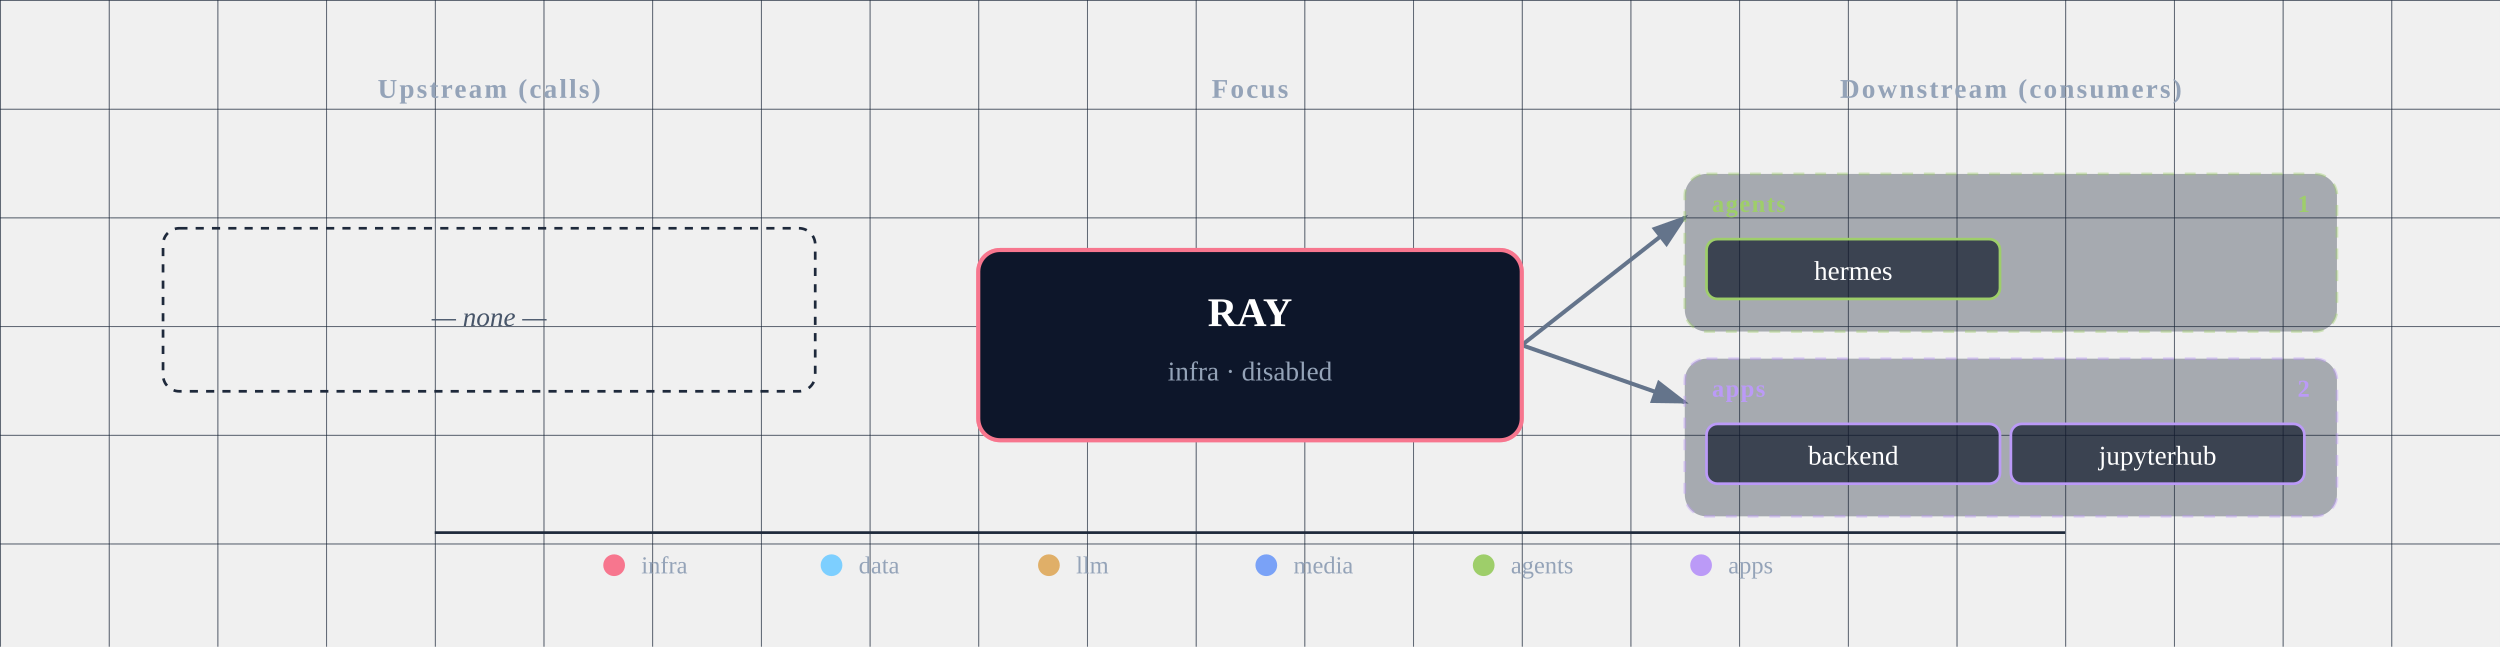
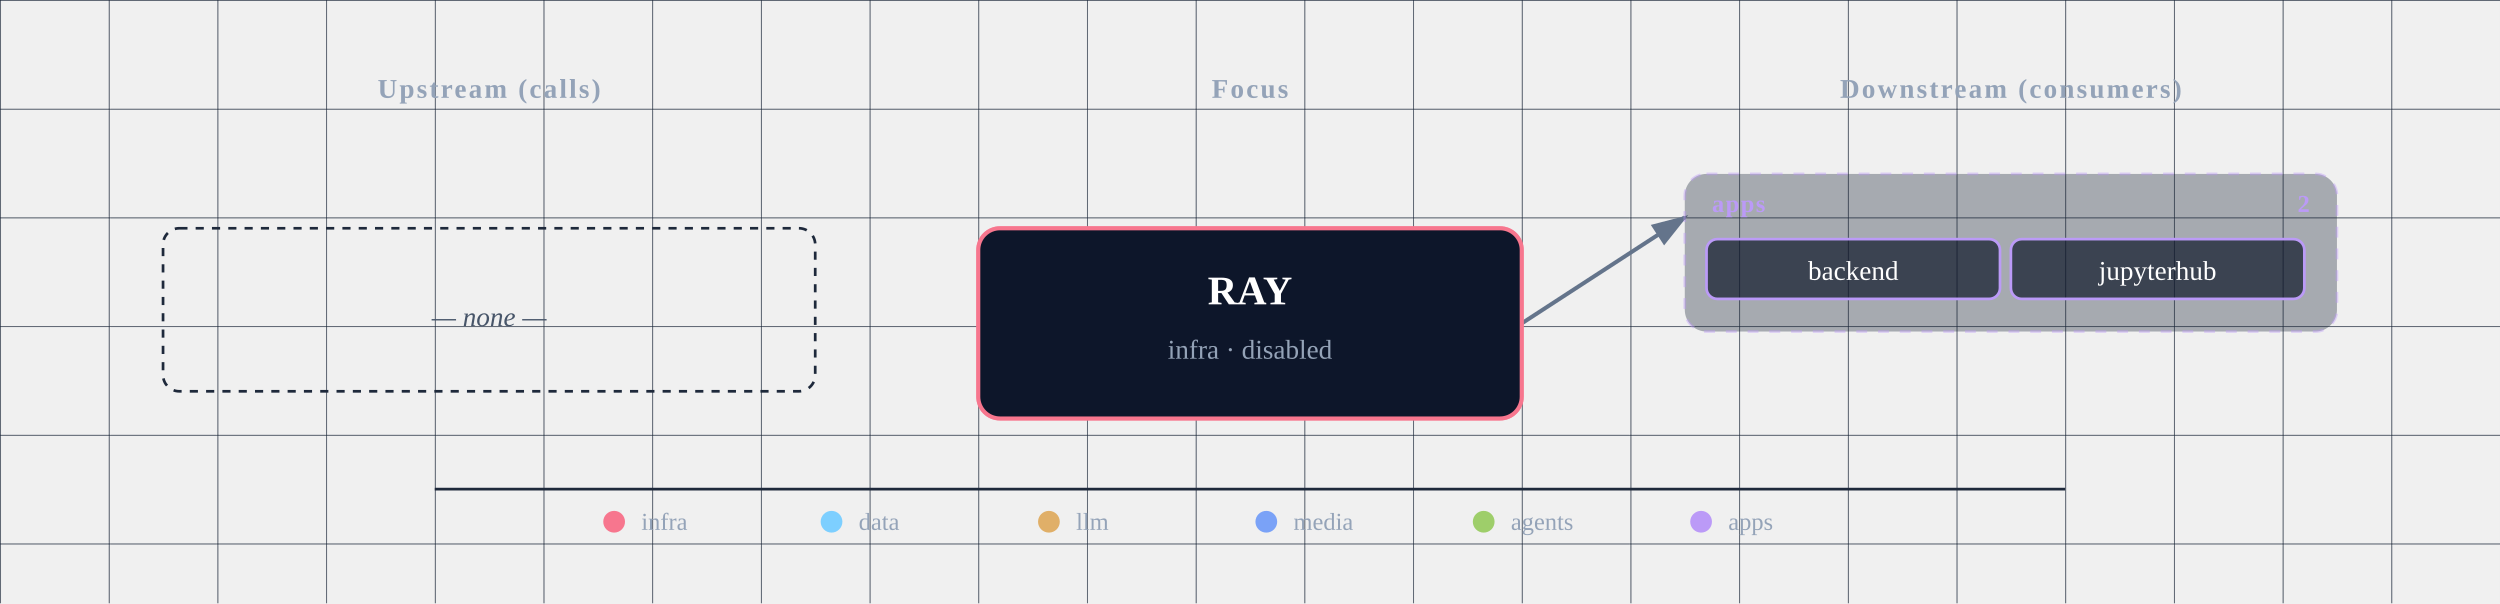
- <svg xmlns="http://www.w3.org/2000/svg" viewBox="0 0 920 238">
+ <svg xmlns="http://www.w3.org/2000/svg" viewBox="0 0 920 222">
  <defs>
    <pattern id="grid" width="40" height="40" patternUnits="userSpaceOnUse">
      <path d="M 40 0 L 0 0 0 40" fill="none" stroke="#1e293b" stroke-width="0.5" />
    </pattern>
    <marker id="arrowhead" markerWidth="9" markerHeight="6" refX="8" refY="3" orient="auto">
      <polygon points="0 0, 9 3, 0 6" fill="#64748b" />
    </marker>
    <filter id="focus-glow" x="-50%" y="-50%" width="200%" height="200%">
      <feGaussianBlur in="SourceAlpha" stdDeviation="6" />
      <feFlood flood-color="#f7768e" flood-opacity="0.6" />
      <feComposite in2="SourceAlpha" operator="in" />
      <feMerge>
        <feMergeNode />
        <feMergeNode in="SourceGraphic" />
      </feMerge>
    </filter>
  </defs>
-   <rect width="920" height="238" fill="url(#grid)" />
+   <rect width="920" height="222" fill="url(#grid)" />
  <text x="180" y="36" fill="#94a3b8" font-size="10" font-weight="600" text-anchor="middle" letter-spacing="0.08em">Upstream (calls)</text>
  <text x="460" y="36" fill="#94a3b8" font-size="10" font-weight="600" text-anchor="middle" letter-spacing="0.08em">Focus</text>
  <text x="740" y="36" fill="#94a3b8" font-size="10" font-weight="600" text-anchor="middle" letter-spacing="0.08em">Downstream (consumers)</text>
-   <line x1="560" y1="127" x2="620" y2="80" stroke="#64748b" stroke-width="1.5" marker-end="url(#arrowhead)" />
-   <line x1="560" y1="127" x2="620" y2="148" stroke="#64748b" stroke-width="1.5" marker-end="url(#arrowhead)" />
+   <line x1="560" y1="119" x2="620" y2="80" stroke="#64748b" stroke-width="1.5" marker-end="url(#arrowhead)" />
  <g>
    <rect x="60" y="84" width="240" height="60" rx="6" fill="none" stroke="#1e293b" stroke-width="1" stroke-dasharray="3,3" />
    <text x="180" y="120" fill="#475569" font-size="10" font-style="italic" text-anchor="middle">— none —</text>
  </g>
  <g>
    <g class="cluster">
-       <rect x="620" y="64" width="240" height="58" rx="8" fill="rgba(30,41,59,0.35)" stroke="#9ece6a" stroke-width="1" stroke-dasharray="4,4" stroke-opacity="0.4" />
-       <text x="630" y="78" fill="#9ece6a" font-size="9" font-weight="700" text-anchor="start" style="letter-spacing:0.06em;text-transform:uppercase;">agents</text>
-       <text x="850" y="78" fill="#9ece6a" font-size="9" font-weight="600" text-anchor="end">1</text>
+       <rect x="620" y="64" width="240" height="58" rx="8" fill="rgba(30,41,59,0.35)" stroke="#bb9af7" stroke-width="1" stroke-dasharray="4,4" stroke-opacity="0.4" />
+       <text x="630" y="78" fill="#bb9af7" font-size="9" font-weight="700" text-anchor="start" style="letter-spacing:0.06em;text-transform:uppercase;">apps</text>
+       <text x="850" y="78" fill="#bb9af7" font-size="9" font-weight="600" text-anchor="end">2</text>
    </g>
    <g>
-       <rect x="628" y="88" width="108" height="22" rx="4" fill="rgba(15,23,42,0.7)" stroke="#9ece6a" stroke-width="1" />
-       <text x="682" y="103" fill="white" font-size="10" text-anchor="middle">hermes</text>
-     </g>
-     <g class="cluster">
-       <rect x="620" y="132" width="240" height="58" rx="8" fill="rgba(30,41,59,0.35)" stroke="#bb9af7" stroke-width="1" stroke-dasharray="4,4" stroke-opacity="0.4" />
-       <text x="630" y="146" fill="#bb9af7" font-size="9" font-weight="700" text-anchor="start" style="letter-spacing:0.06em;text-transform:uppercase;">apps</text>
-       <text x="850" y="146" fill="#bb9af7" font-size="9" font-weight="600" text-anchor="end">2</text>
+       <rect x="628" y="88" width="108" height="22" rx="4" fill="rgba(15,23,42,0.7)" stroke="#bb9af7" stroke-width="1" />
+       <text x="682" y="103" fill="white" font-size="10" text-anchor="middle">backend</text>
    </g>
    <g>
-       <rect x="628" y="156" width="108" height="22" rx="4" fill="rgba(15,23,42,0.7)" stroke="#bb9af7" stroke-width="1" />
-       <text x="682" y="171" fill="white" font-size="10" text-anchor="middle">backend</text>
-     </g>
-     <g>
-       <rect x="740" y="156" width="108" height="22" rx="4" fill="rgba(15,23,42,0.7)" stroke="#bb9af7" stroke-width="1" />
-       <text x="794" y="171" fill="white" font-size="10" text-anchor="middle">jupyterhub</text>
+       <rect x="740" y="88" width="108" height="22" rx="4" fill="rgba(15,23,42,0.7)" stroke="#bb9af7" stroke-width="1" />
+       <text x="794" y="103" fill="white" font-size="10" text-anchor="middle">jupyterhub</text>
    </g>
  </g>
  <g class="focus" filter="url(#focus-glow)">
-     <rect x="360" y="92" width="200" height="70" rx="8" fill="#0f172a" stroke="#f7768e" stroke-width="1.5" />
-     <text x="460" y="120" fill="white" font-size="15" font-weight="700" text-anchor="middle">RAY</text>
-     <text x="460" y="140" fill="#94a3b8" font-size="10" text-anchor="middle">infra · disabled</text>
+     <rect x="360" y="84" width="200" height="70" rx="8" fill="#0f172a" stroke="#f7768e" stroke-width="1.5" />
+     <text x="460" y="112" fill="white" font-size="15" font-weight="700" text-anchor="middle">RAY</text>
+     <text x="460" y="132" fill="#94a3b8" font-size="10" text-anchor="middle">infra · disabled</text>
  </g>
  <g class="legend">
-     <line x1="160" y1="196" x2="760" y2="196" stroke="#1e293b" stroke-width="1" />
-     <circle cx="226" cy="208" r="4" fill="#f7768e" />
-     <text x="236" y="211" fill="#94a3b8" font-size="9" font-weight="400" text-anchor="start">infra</text>
-     <circle cx="306" cy="208" r="4" fill="#7dcfff" />
-     <text x="316" y="211" fill="#94a3b8" font-size="9" font-weight="400" text-anchor="start">data</text>
-     <circle cx="386" cy="208" r="4" fill="#e0af68" />
-     <text x="396" y="211" fill="#94a3b8" font-size="9" font-weight="400" text-anchor="start">llm</text>
-     <circle cx="466" cy="208" r="4" fill="#7aa2f7" />
-     <text x="476" y="211" fill="#94a3b8" font-size="9" font-weight="400" text-anchor="start">media</text>
-     <circle cx="546" cy="208" r="4" fill="#9ece6a" />
-     <text x="556" y="211" fill="#94a3b8" font-size="9" font-weight="400" text-anchor="start">agents</text>
-     <circle cx="626" cy="208" r="4" fill="#bb9af7" />
-     <text x="636" y="211" fill="#94a3b8" font-size="9" font-weight="400" text-anchor="start">apps</text>
+     <line x1="160" y1="180" x2="760" y2="180" stroke="#1e293b" stroke-width="1" />
+     <circle cx="226" cy="192" r="4" fill="#f7768e" />
+     <text x="236" y="195" fill="#94a3b8" font-size="9" font-weight="400" text-anchor="start">infra</text>
+     <circle cx="306" cy="192" r="4" fill="#7dcfff" />
+     <text x="316" y="195" fill="#94a3b8" font-size="9" font-weight="400" text-anchor="start">data</text>
+     <circle cx="386" cy="192" r="4" fill="#e0af68" />
+     <text x="396" y="195" fill="#94a3b8" font-size="9" font-weight="400" text-anchor="start">llm</text>
+     <circle cx="466" cy="192" r="4" fill="#7aa2f7" />
+     <text x="476" y="195" fill="#94a3b8" font-size="9" font-weight="400" text-anchor="start">media</text>
+     <circle cx="546" cy="192" r="4" fill="#9ece6a" />
+     <text x="556" y="195" fill="#94a3b8" font-size="9" font-weight="400" text-anchor="start">agents</text>
+     <circle cx="626" cy="192" r="4" fill="#bb9af7" />
+     <text x="636" y="195" fill="#94a3b8" font-size="9" font-weight="400" text-anchor="start">apps</text>
  </g>
</svg>
